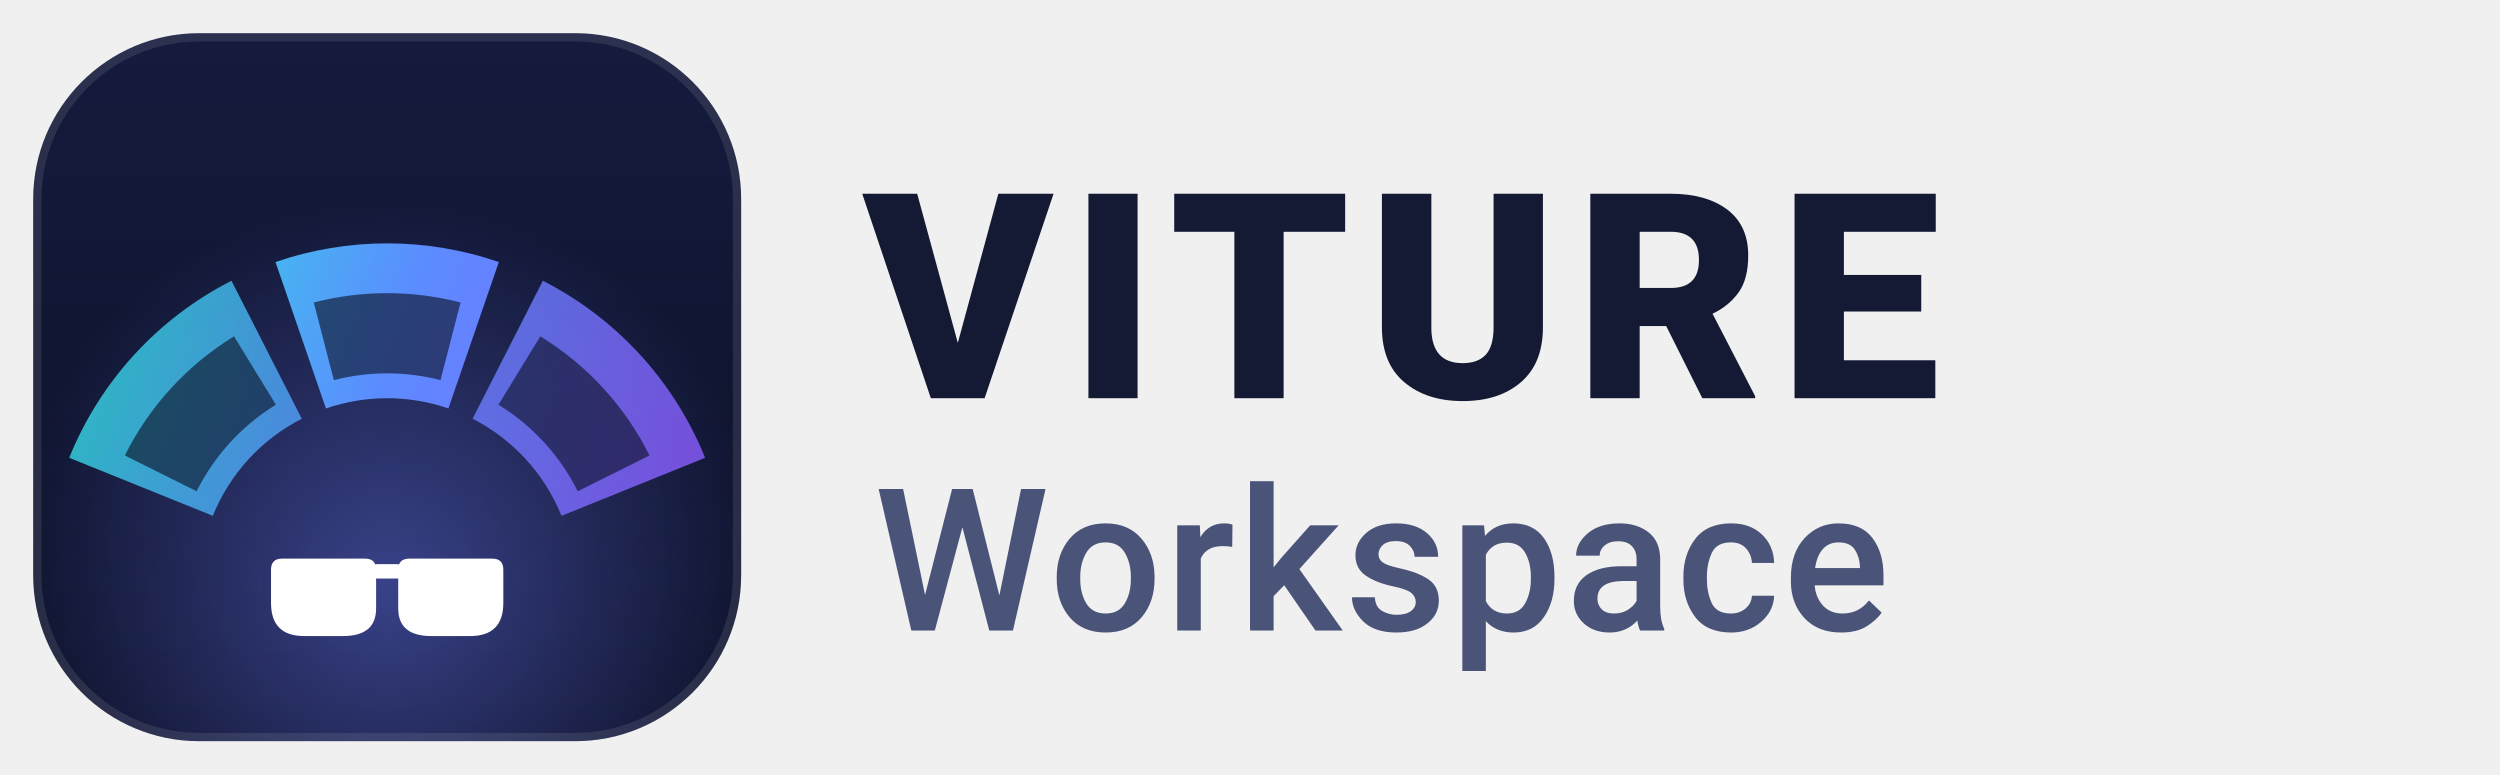
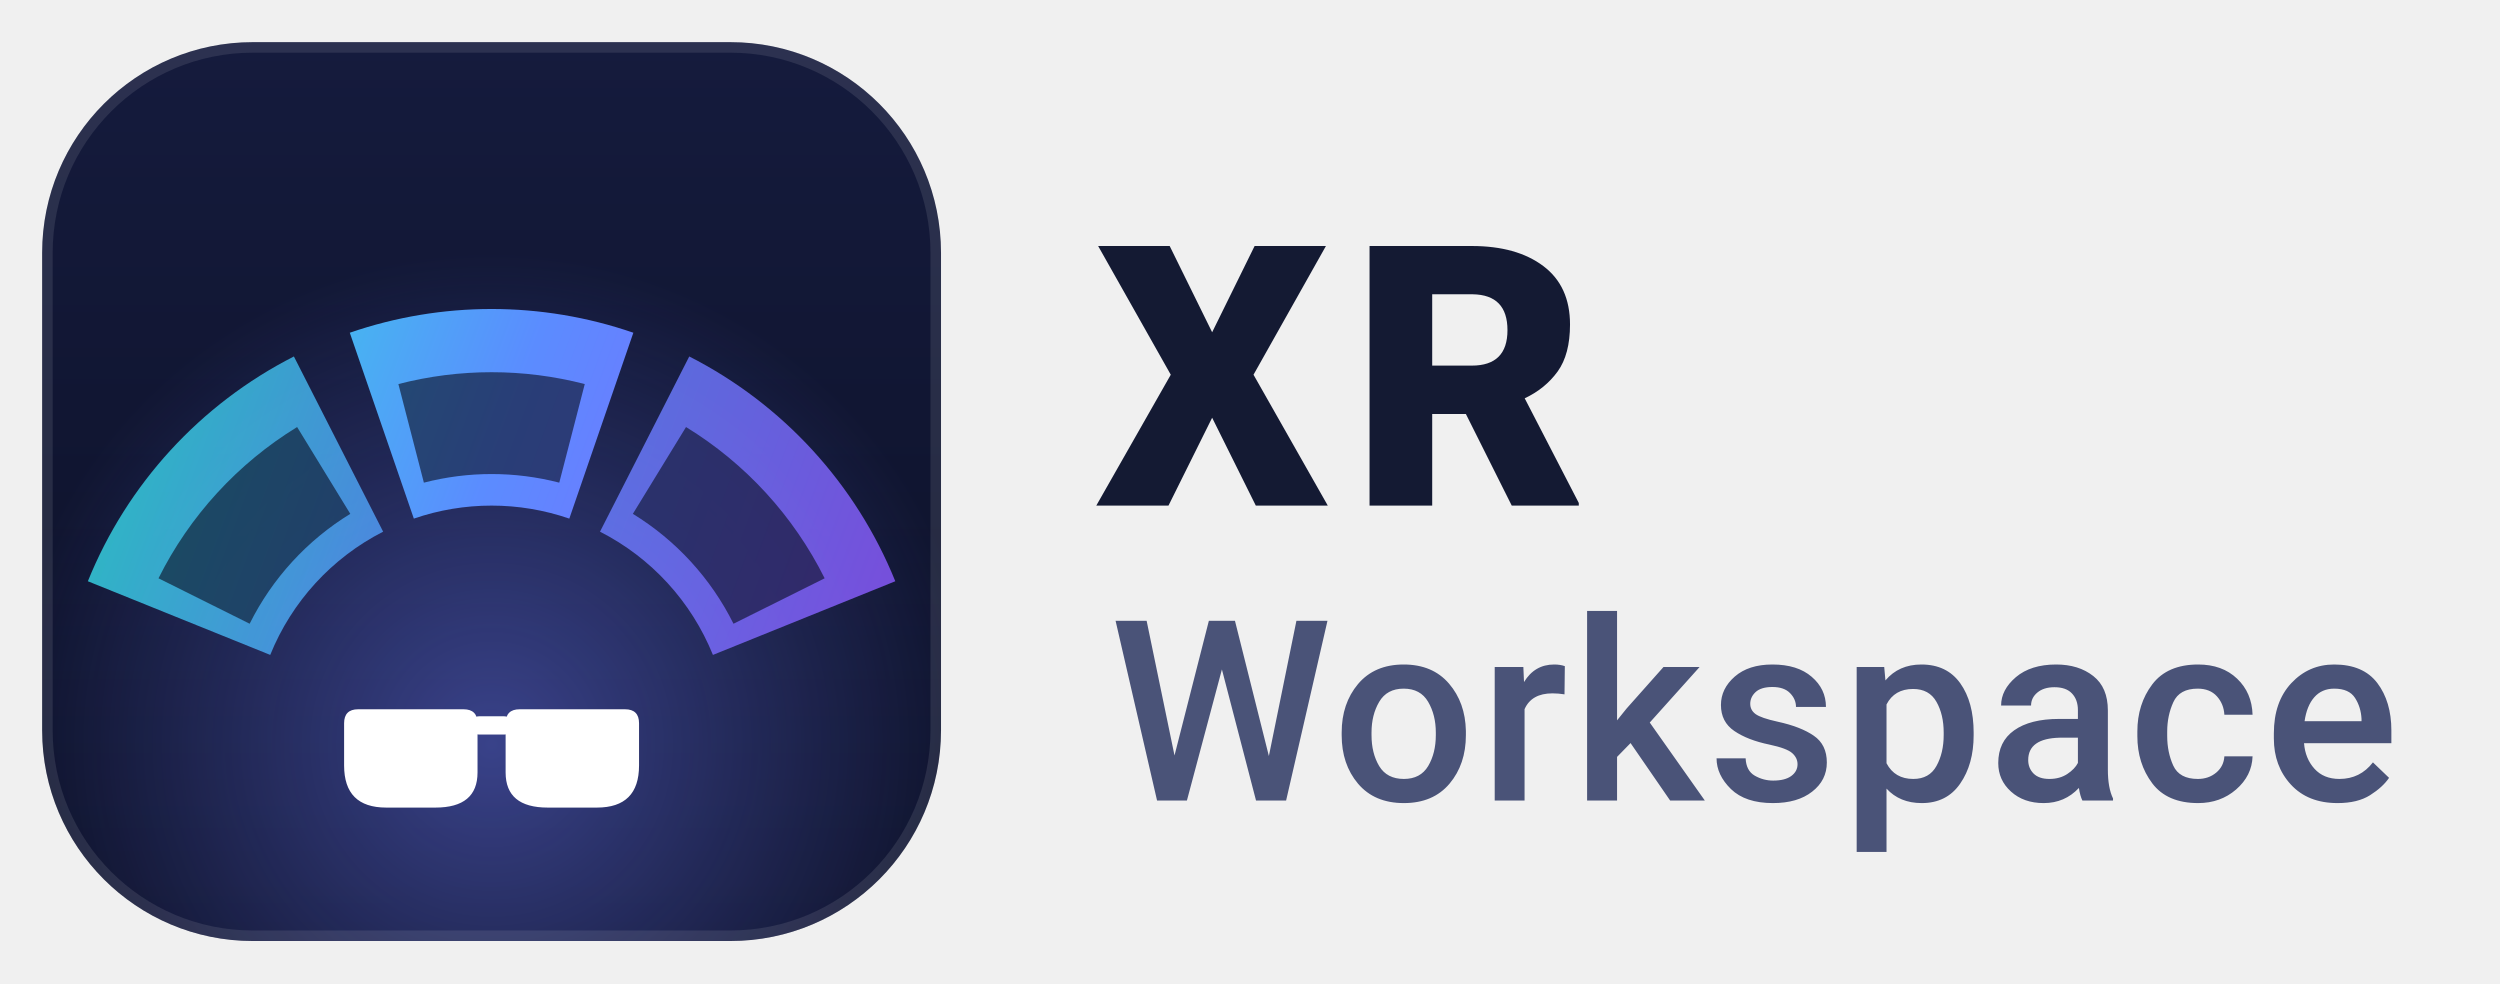
- <svg xmlns="http://www.w3.org/2000/svg" viewBox="0 0 452 140" width="452" height="140" role="img" aria-labelledby="t">
+ <svg xmlns="http://www.w3.org/2000/svg" viewBox="0 0 356 140" width="356" height="140" role="img" aria-labelledby="t">
  <style>
  .wm { fill: #141a33; }
  .wm2 { fill: #4a5378; }
  @media (prefers-color-scheme: dark) {
    .wm { fill: #eef1ff; }
    .wm2 { fill: #a9b3d9; }
  }
</style>
  <g id="emblem" transform="translate(6 6)">
    <defs>
      <linearGradient id="emblem-tile" x1="0" y1="0" x2="0" y2="1">
        <stop offset="0" stop-color="#151b3d" />
        <stop offset="1" stop-color="#0b0f24" />
      </linearGradient>
      <linearGradient id="emblem-panel" gradientUnits="userSpaceOnUse" x1="10" y1="40" x2="118" y2="80">
        <stop offset="0" stop-color="#2fe3e0" />
        <stop offset="0.5" stop-color="#5b8cff" />
        <stop offset="1" stop-color="#8a5cff" />
      </linearGradient>
      <radialGradient id="emblem-glow" cx="64" cy="100" r="70" gradientUnits="userSpaceOnUse">
        <stop offset="0" stop-color="#6f7dff" stop-opacity="0.45" />
        <stop offset="1" stop-color="#6f7dff" stop-opacity="0" />
      </radialGradient>
    </defs>
    <rect width="128" height="128" rx="30" fill="url(#emblem-tile)" />
    <rect width="128" height="128" rx="30" fill="url(#emblem-glow)" />
    <g id="emblem-panels">
      <path d="M6.51,76.77 A62,62 0 0 1 35.85,44.76 L48.56,69.71 A34,34 0 0 0 32.48,87.26 Z" fill="url(#emblem-panel)" fill-opacity="0.82" />
      <path d="M43.81,41.38 A62,62 0 0 1 84.19,41.38 L75.07,67.85 A34,34 0 0 0 52.93,67.85 Z" fill="url(#emblem-panel)" />
      <path d="M92.15,44.76 A62,62 0 0 1 121.49,76.77 L95.52,87.26 A34,34 0 0 0 79.44,69.71 Z" fill="url(#emblem-panel)" fill-opacity="0.82" />
      <path d="M16.57,76.35 A53,53 0 0 1 36.31,54.81 L43.88,67.17 A38.5,38.5 0 0 0 29.55,82.82 Z" fill="#0b0f24" fill-opacity="0.62" />
      <path d="M50.73,48.69 A53,53 0 0 1 77.27,48.69 L73.64,62.73 A38.5,38.5 0 0 0 54.36,62.73 Z" fill="#0b0f24" fill-opacity="0.62" />
      <path d="M91.69,54.81 A53,53 0 0 1 111.43,76.35 L98.45,82.82 A38.5,38.5 0 0 0 84.12,67.17 Z" fill="#0b0f24" fill-opacity="0.62" />
    </g>
    <g id="emblem-viewer" transform="translate(64 103)" fill="#ffffff">
      <path d="M-21,-6 Q-21,-8 -19,-8 L-4,-8 Q-2,-8 -2,-6 L-2,1 Q-2,6 -8,6 L-15,6 Q-21,6 -21,0 Z" />
      <path d="M21,-6 Q21,-8 19,-8 L4,-8 Q2,-8 2,-6 L2,1 Q2,6 8,6 L15,6 Q21,6 21,0 Z" />
      <rect x="-3" y="-7" width="6" height="2.6" rx="1.2" />
    </g>
    <rect x="0.75" y="0.75" width="126.5" height="126.5" rx="29.25" fill="none" stroke="#ffffff" stroke-opacity="0.10" stroke-width="1.5" />
  </g>
  <g id="wordmark" font-family="ui-sans-serif, system-ui, -apple-system, 'Segoe UI', Roboto, 'Helvetica Neue', Arial, sans-serif">
-     <text class="wm" x="156" y="72" font-size="52" font-weight="800" letter-spacing="3">VITURE</text>
+     <text class="wm" x="156" y="72" font-size="52" font-weight="800" letter-spacing="3">XR</text>
    <text class="wm2" x="158" y="114" font-size="36" font-weight="500" letter-spacing="0.5">Workspace</text>
  </g>
</svg>
